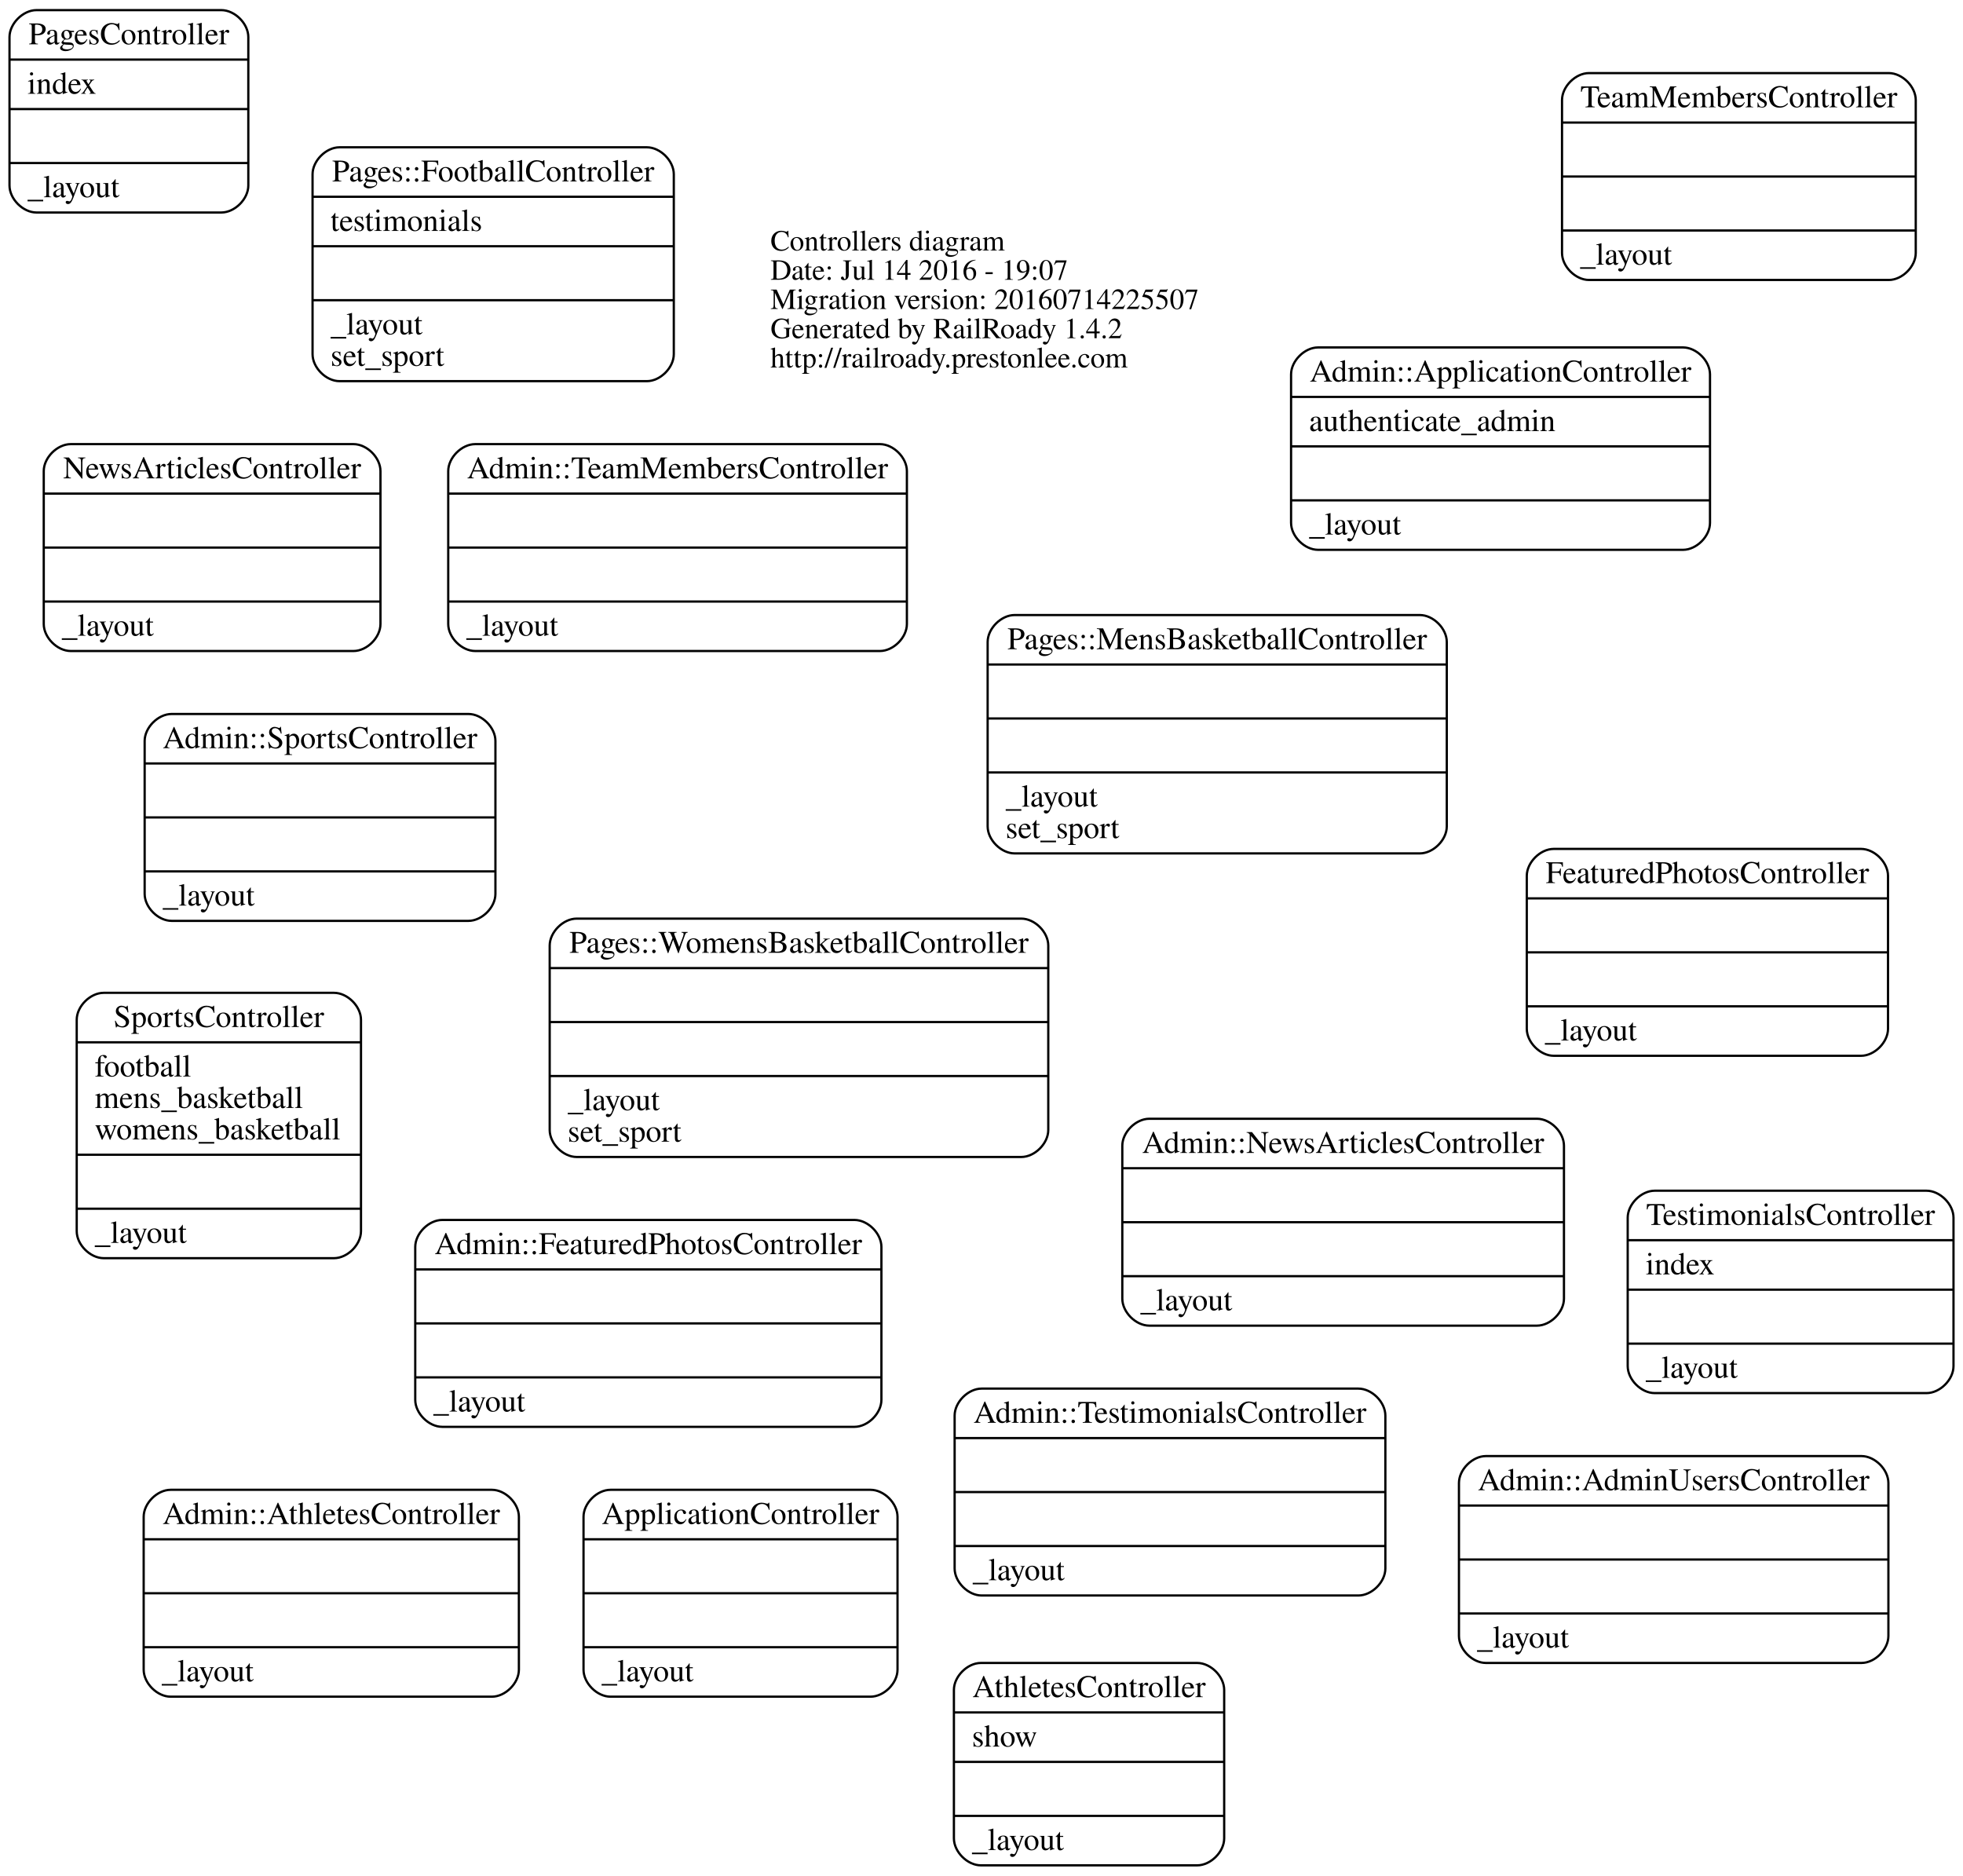
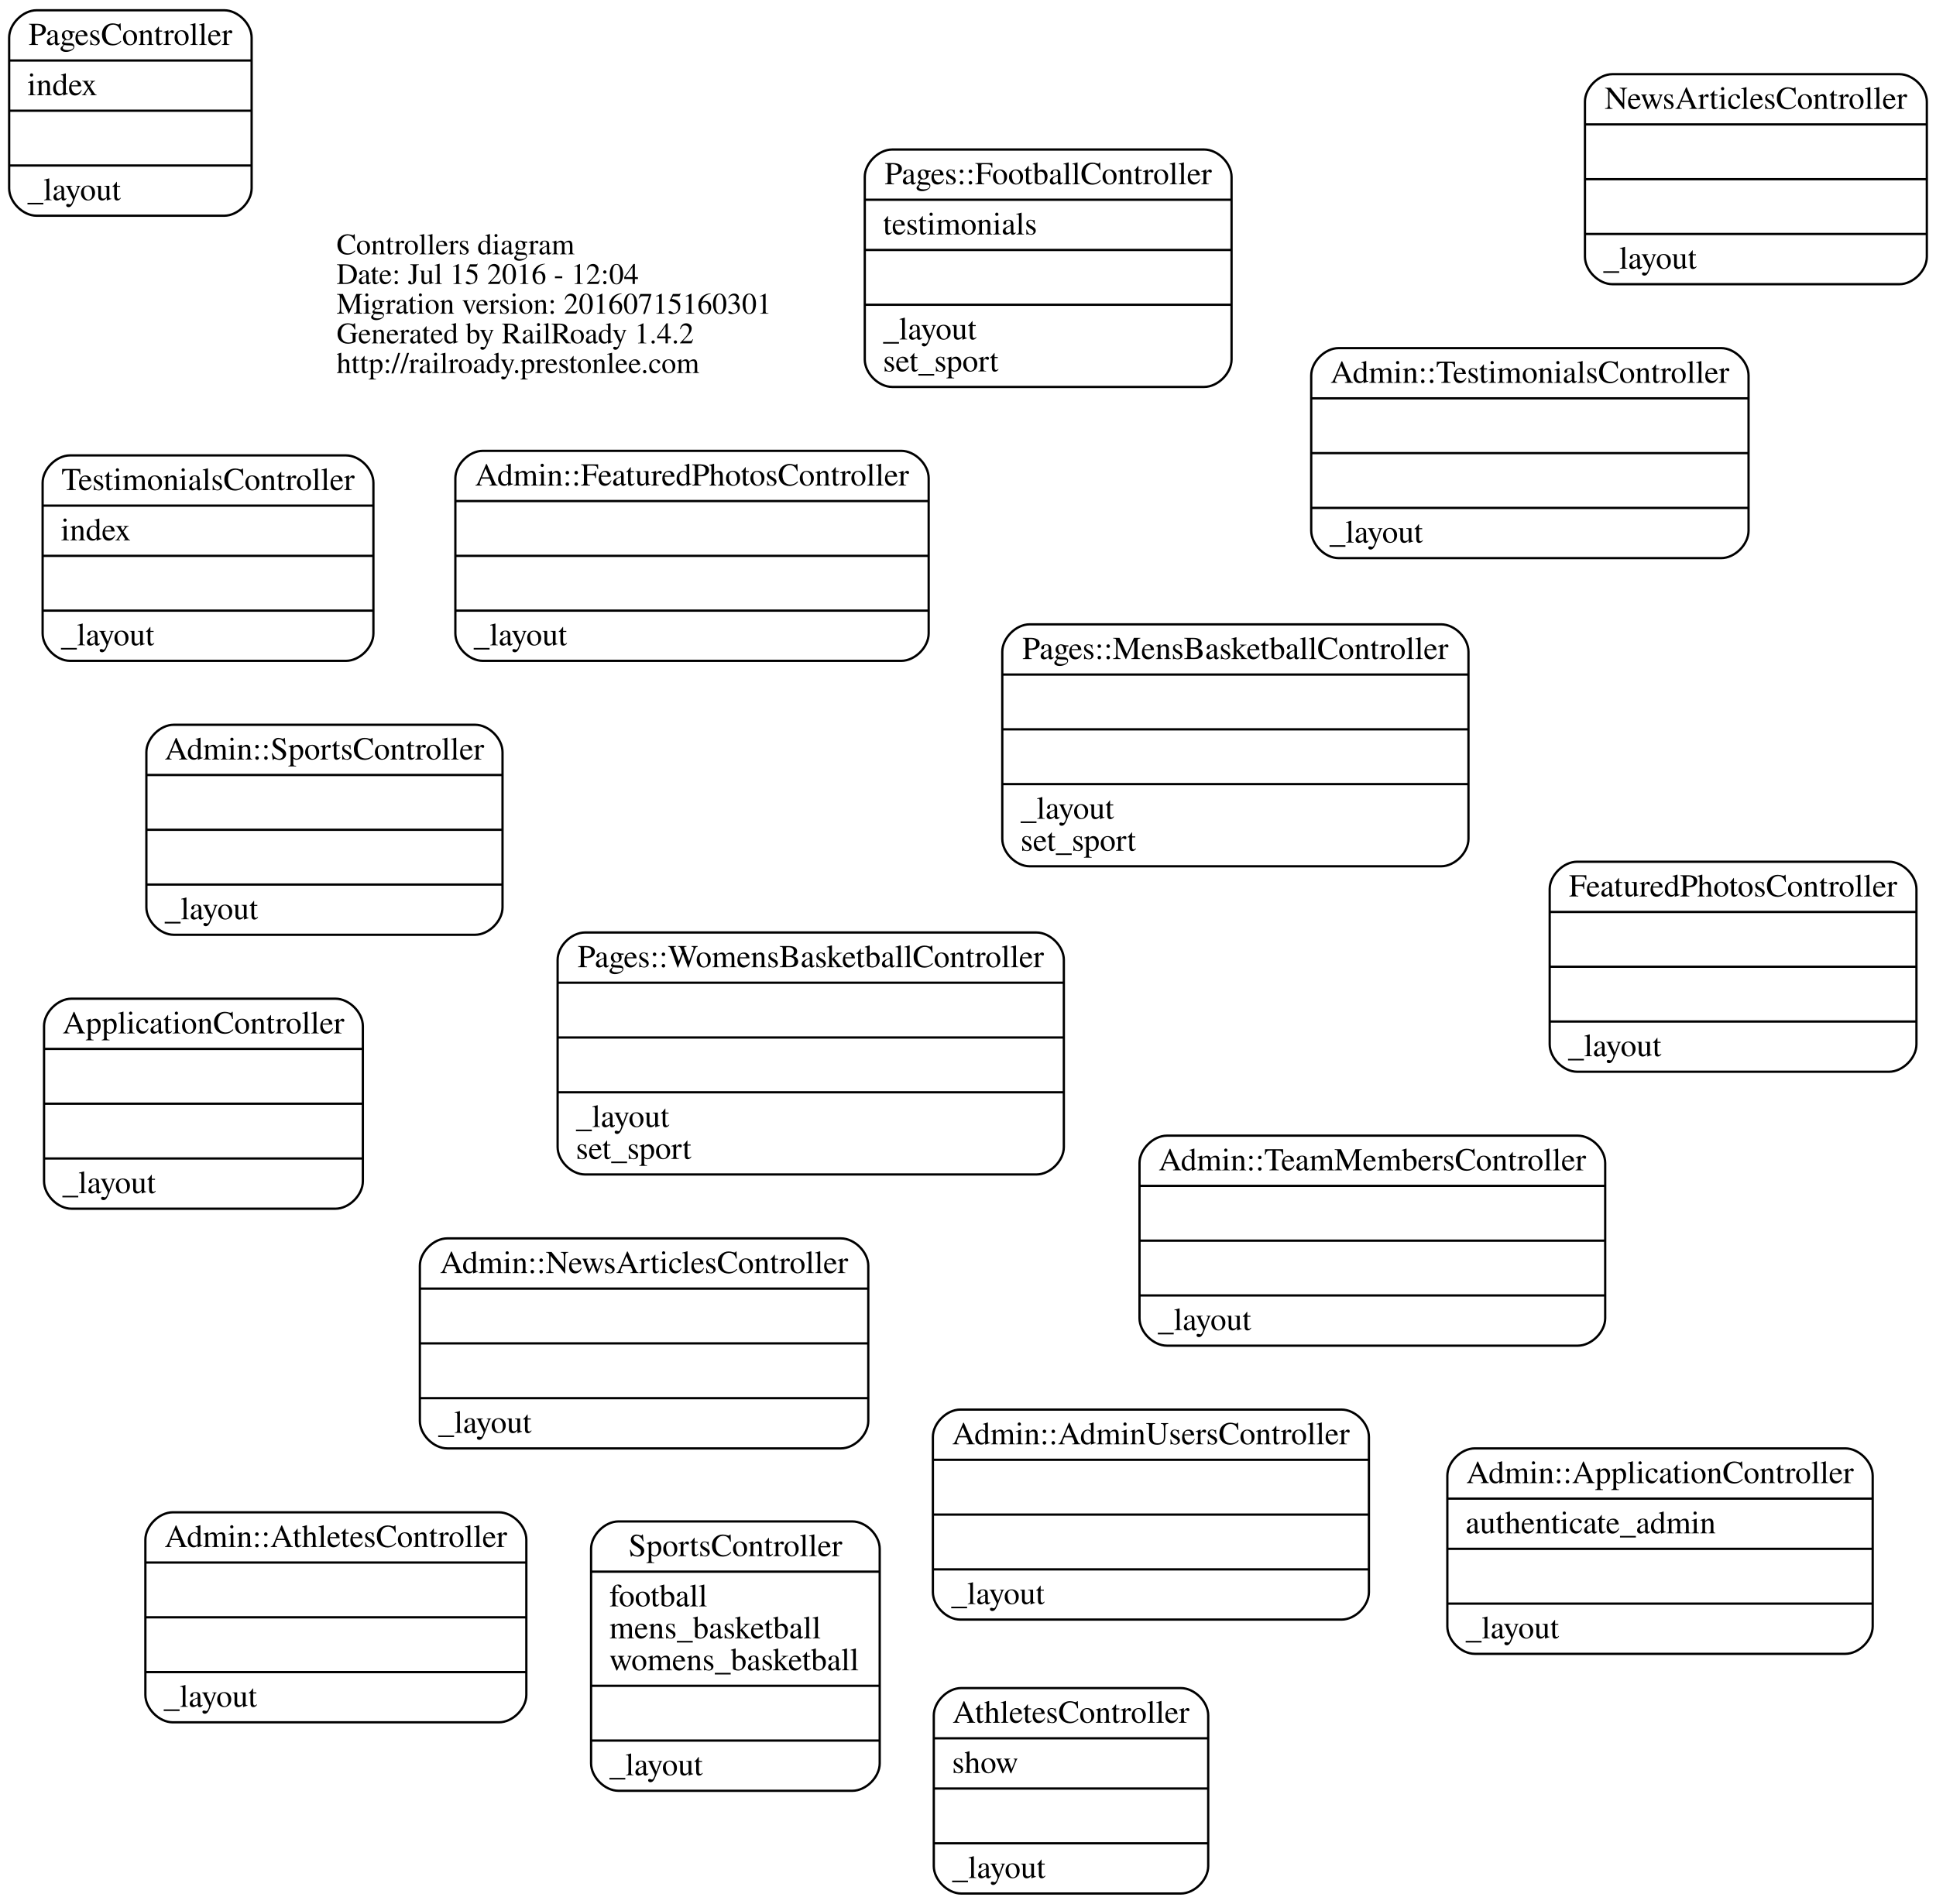
- <svg xmlns="http://www.w3.org/2000/svg" width="873pt" height="834pt" viewBox="0.00 0.00 872.55 834.00">
+ <svg xmlns="http://www.w3.org/2000/svg" width="848pt" height="834pt" viewBox="0.00 0.00 847.98 834.00">
  <g id="graph0" class="graph" transform="scale(1 1) rotate(0) translate(364.104 455.5)">
-     <polygon fill="none" stroke="none" points="-364.104,378.5 -364.104,-455.5 508.446,-455.5 508.446,378.5 -364.104,378.5" />
+     <polygon fill="none" stroke="none" points="-364.104,378.5 -364.104,-455.5 483.873,-455.5 483.873,378.5 -364.104,378.5" />
    <g id="node1" class="node">
-       <text text-anchor="start" x="-21.688" y="-344.1" font-family="Times,serif" font-size="13.00">Controllers diagram</text>
-       <text text-anchor="start" x="-21.688" y="-331.1" font-family="Times,serif" font-size="13.00">Date: Jul 14 2016 - 19:07</text>
-       <text text-anchor="start" x="-21.688" y="-318.1" font-family="Times,serif" font-size="13.00">Migration version: 20160714225507</text>
-       <text text-anchor="start" x="-21.688" y="-305.1" font-family="Times,serif" font-size="13.00">Generated by RailRoady 1.4.2</text>
-       <text text-anchor="start" x="-21.688" y="-292.1" font-family="Times,serif" font-size="13.00">http://railroady.prestonlee.com</text>
+       <text text-anchor="start" x="-216.688" y="-344.1" font-family="Times,serif" font-size="13.00">Controllers diagram</text>
+       <text text-anchor="start" x="-216.688" y="-331.1" font-family="Times,serif" font-size="13.00">Date: Jul 15 2016 - 12:04</text>
+       <text text-anchor="start" x="-216.688" y="-318.1" font-family="Times,serif" font-size="13.00">Migration version: 20160715160301</text>
+       <text text-anchor="start" x="-216.688" y="-305.1" font-family="Times,serif" font-size="13.00">Generated by RailRoady 1.4.2</text>
+       <text text-anchor="start" x="-216.688" y="-292.1" font-family="Times,serif" font-size="13.00">http://railroady.prestonlee.com</text>
    </g>
    <g id="node2" class="node">
-       <path fill="none" stroke="black" d="M296.507,284C296.507,284 463.493,284 463.493,284 469.493,284 475.493,278 475.493,272 475.493,272 475.493,204 475.493,204 475.493,198 469.493,192 463.493,192 463.493,192 296.507,192 296.507,192 290.507,192 284.507,198 284.507,204 284.507,204 284.507,272 284.507,272 284.507,278 290.507,284 296.507,284" />
-       <text text-anchor="middle" x="380" y="207.2" font-family="Times,serif" font-size="14.00">Admin::AdminUsersController</text>
-       <polyline fill="none" stroke="black" points="284.507,214 475.493,214 " />
-       <polyline fill="none" stroke="black" points="284.507,238 475.493,238 " />
-       <polyline fill="none" stroke="black" points="284.507,262 475.493,262 " />
-       <text text-anchor="start" x="292.507" y="277.2" font-family="Times,serif" font-size="14.00">_layout</text>
+       <path fill="none" stroke="black" d="M56.507,254C56.507,254 223.493,254 223.493,254 229.493,254 235.493,248 235.493,242 235.493,242 235.493,174 235.493,174 235.493,168 229.493,162 223.493,162 223.493,162 56.507,162 56.507,162 50.507,162 44.507,168 44.507,174 44.507,174 44.507,242 44.507,242 44.507,248 50.507,254 56.507,254" />
+       <text text-anchor="middle" x="140" y="177.2" font-family="Times,serif" font-size="14.00">Admin::AdminUsersController</text>
+       <polyline fill="none" stroke="black" points="44.507,184 235.493,184 " />
+       <polyline fill="none" stroke="black" points="44.507,208 235.493,208 " />
+       <polyline fill="none" stroke="black" points="44.507,232 235.493,232 " />
+       <text text-anchor="start" x="52.507" y="247.2" font-family="Times,serif" font-size="14.00">_layout</text>
    </g>
    <g id="node3" class="node">
-       <path fill="none" stroke="black" d="M221.845,-211C221.845,-211 384.155,-211 384.155,-211 390.155,-211 396.155,-217 396.155,-223 396.155,-223 396.155,-289 396.155,-289 396.155,-295 390.155,-301 384.155,-301 384.155,-301 221.845,-301 221.845,-301 215.845,-301 209.845,-295 209.845,-289 209.845,-289 209.845,-223 209.845,-223 209.845,-217 215.845,-211 221.845,-211" />
-       <text text-anchor="middle" x="303" y="-285.8" font-family="Times,serif" font-size="14.00">Admin::ApplicationController</text>
-       <polyline fill="none" stroke="black" points="209.845,-279 396.155,-279 " />
-       <text text-anchor="start" x="217.845" y="-263.8" font-family="Times,serif" font-size="14.00">authenticate_admin</text>
-       <polyline fill="none" stroke="black" points="209.845,-257 396.155,-257 " />
-       <polyline fill="none" stroke="black" points="209.845,-233 396.155,-233 " />
-       <text text-anchor="start" x="217.845" y="-217.8" font-family="Times,serif" font-size="14.00">_layout</text>
+       <path fill="none" stroke="black" d="M281.845,269C281.845,269 444.155,269 444.155,269 450.155,269 456.155,263 456.155,257 456.155,257 456.155,191 456.155,191 456.155,185 450.155,179 444.155,179 444.155,179 281.845,179 281.845,179 275.845,179 269.845,185 269.845,191 269.845,191 269.845,257 269.845,257 269.845,263 275.845,269 281.845,269" />
+       <text text-anchor="middle" x="363" y="194.2" font-family="Times,serif" font-size="14.00">Admin::ApplicationController</text>
+       <polyline fill="none" stroke="black" points="269.845,201 456.155,201 " />
+       <text text-anchor="start" x="277.845" y="216.2" font-family="Times,serif" font-size="14.00">authenticate_admin</text>
+       <polyline fill="none" stroke="black" points="269.845,223 456.155,223 " />
+       <polyline fill="none" stroke="black" points="269.845,247 456.155,247 " />
+       <text text-anchor="start" x="277.845" y="262.2" font-family="Times,serif" font-size="14.00">_layout</text>
    </g>
    <g id="node4" class="node">
      <path fill="none" stroke="black" d="M-288.435,299C-288.435,299 -145.565,299 -145.565,299 -139.565,299 -133.565,293 -133.565,287 -133.565,287 -133.565,219 -133.565,219 -133.565,213 -139.565,207 -145.565,207 -145.565,207 -288.435,207 -288.435,207 -294.435,207 -300.435,213 -300.435,219 -300.435,219 -300.435,287 -300.435,287 -300.435,293 -294.435,299 -288.435,299" />
      <text text-anchor="middle" x="-217" y="222.2" font-family="Times,serif" font-size="14.00">Admin::AthletesController</text>
      <polyline fill="none" stroke="black" points="-300.435,229 -133.565,229 " />
      <polyline fill="none" stroke="black" points="-300.435,253 -133.565,253 " />
      <polyline fill="none" stroke="black" points="-300.435,277 -133.565,277 " />
      <text text-anchor="start" x="-292.435" y="292.2" font-family="Times,serif" font-size="14.00">_layout</text>
    </g>
    <g id="node5" class="node">
-       <path fill="none" stroke="black" d="M-167.659,179C-167.659,179 15.659,179 15.659,179 21.659,179 27.659,173 27.659,167 27.659,167 27.659,99 27.659,99 27.659,93 21.659,87 15.659,87 15.659,87 -167.659,87 -167.659,87 -173.659,87 -179.659,93 -179.659,99 -179.659,99 -179.659,167 -179.659,167 -179.659,173 -173.659,179 -167.659,179" />
-       <text text-anchor="middle" x="-76" y="102.2" font-family="Times,serif" font-size="14.00">Admin::FeaturedPhotosController</text>
-       <polyline fill="none" stroke="black" points="-179.659,109 27.659,109 " />
-       <polyline fill="none" stroke="black" points="-179.659,133 27.659,133 " />
-       <polyline fill="none" stroke="black" points="-179.659,157 27.659,157 " />
-       <text text-anchor="start" x="-171.659" y="172.2" font-family="Times,serif" font-size="14.00">_layout</text>
+       <path fill="none" stroke="black" d="M-152.659,-166C-152.659,-166 30.659,-166 30.659,-166 36.659,-166 42.659,-172 42.659,-178 42.659,-178 42.659,-246 42.659,-246 42.659,-252 36.659,-258 30.659,-258 30.659,-258 -152.659,-258 -152.659,-258 -158.659,-258 -164.659,-252 -164.659,-246 -164.659,-246 -164.659,-178 -164.659,-178 -164.659,-172 -158.659,-166 -152.659,-166" />
+       <text text-anchor="middle" x="-61" y="-242.8" font-family="Times,serif" font-size="14.00">Admin::FeaturedPhotosController</text>
+       <polyline fill="none" stroke="black" points="-164.659,-236 42.659,-236 " />
+       <polyline fill="none" stroke="black" points="-164.659,-212 42.659,-212 " />
+       <polyline fill="none" stroke="black" points="-164.659,-188 42.659,-188 " />
+       <text text-anchor="start" x="-156.659" y="-172.8" font-family="Times,serif" font-size="14.00">_layout</text>
    </g>
    <g id="node6" class="node">
-       <path fill="none" stroke="black" d="M146.793,134C146.793,134 319.207,134 319.207,134 325.207,134 331.207,128 331.207,122 331.207,122 331.207,54 331.207,54 331.207,48 325.207,42 319.207,42 319.207,42 146.793,42 146.793,42 140.793,42 134.793,48 134.793,54 134.793,54 134.793,122 134.793,122 134.793,128 140.793,134 146.793,134" />
-       <text text-anchor="middle" x="233" y="57.2" font-family="Times,serif" font-size="14.00">Admin::NewsArticlesController</text>
-       <polyline fill="none" stroke="black" points="134.793,64 331.207,64 " />
-       <polyline fill="none" stroke="black" points="134.793,88 331.207,88 " />
-       <polyline fill="none" stroke="black" points="134.793,112 331.207,112 " />
-       <text text-anchor="start" x="142.793" y="127.2" font-family="Times,serif" font-size="14.00">_layout</text>
+       <path fill="none" stroke="black" d="M-168.207,179C-168.207,179 4.207,179 4.207,179 10.207,179 16.207,173 16.207,167 16.207,167 16.207,99 16.207,99 16.207,93 10.207,87 4.207,87 4.207,87 -168.207,87 -168.207,87 -174.207,87 -180.207,93 -180.207,99 -180.207,99 -180.207,167 -180.207,167 -180.207,173 -174.207,179 -168.207,179" />
+       <text text-anchor="middle" x="-82" y="102.2" font-family="Times,serif" font-size="14.00">Admin::NewsArticlesController</text>
+       <polyline fill="none" stroke="black" points="-180.207,109 16.207,109 " />
+       <polyline fill="none" stroke="black" points="-180.207,133 16.207,133 " />
+       <polyline fill="none" stroke="black" points="-180.207,157 16.207,157 " />
+       <text text-anchor="start" x="-172.207" y="172.2" font-family="Times,serif" font-size="14.00">_layout</text>
    </g>
    <g id="node7" class="node">
      <path fill="none" stroke="black" d="M-288,-46C-288,-46 -156,-46 -156,-46 -150,-46 -144,-52 -144,-58 -144,-58 -144,-126 -144,-126 -144,-132 -150,-138 -156,-138 -156,-138 -288,-138 -288,-138 -294,-138 -300,-132 -300,-126 -300,-126 -300,-58 -300,-58 -300,-52 -294,-46 -288,-46" />
      <text text-anchor="middle" x="-222" y="-122.8" font-family="Times,serif" font-size="14.00">Admin::SportsController</text>
      <polyline fill="none" stroke="black" points="-300,-116 -144,-116 " />
      <polyline fill="none" stroke="black" points="-300,-92 -144,-92 " />
      <polyline fill="none" stroke="black" points="-300,-68 -144,-68 " />
      <text text-anchor="start" x="-292" y="-52.8" font-family="Times,serif" font-size="14.00">_layout</text>
    </g>
    <g id="node8" class="node">
-       <path fill="none" stroke="black" d="M-152.991,-166C-152.991,-166 26.991,-166 26.991,-166 32.991,-166 38.991,-172 38.991,-178 38.991,-178 38.991,-246 38.991,-246 38.991,-252 32.991,-258 26.991,-258 26.991,-258 -152.991,-258 -152.991,-258 -158.991,-258 -164.991,-252 -164.991,-246 -164.991,-246 -164.991,-178 -164.991,-178 -164.991,-172 -158.991,-166 -152.991,-166" />
-       <text text-anchor="middle" x="-63" y="-242.8" font-family="Times,serif" font-size="14.00">Admin::TeamMembersController</text>
-       <polyline fill="none" stroke="black" points="-164.991,-236 38.991,-236 " />
-       <polyline fill="none" stroke="black" points="-164.991,-212 38.991,-212 " />
-       <polyline fill="none" stroke="black" points="-164.991,-188 38.991,-188 " />
-       <text text-anchor="start" x="-156.991" y="-172.8" font-family="Times,serif" font-size="14.00">_layout</text>
+       <path fill="none" stroke="black" d="M147.009,134C147.009,134 326.991,134 326.991,134 332.991,134 338.991,128 338.991,122 338.991,122 338.991,54 338.991,54 338.991,48 332.991,42 326.991,42 326.991,42 147.009,42 147.009,42 141.009,42 135.009,48 135.009,54 135.009,54 135.009,122 135.009,122 135.009,128 141.009,134 147.009,134" />
+       <text text-anchor="middle" x="237" y="57.2" font-family="Times,serif" font-size="14.00">Admin::TeamMembersController</text>
+       <polyline fill="none" stroke="black" points="135.009,64 338.991,64 " />
+       <polyline fill="none" stroke="black" points="135.009,88 338.991,88 " />
+       <polyline fill="none" stroke="black" points="135.009,112 338.991,112 " />
+       <text text-anchor="start" x="143.009" y="127.2" font-family="Times,serif" font-size="14.00">_layout</text>
    </g>
    <g id="node9" class="node">
-       <path fill="none" stroke="black" d="M72.22,254C72.22,254 239.78,254 239.78,254 245.78,254 251.78,248 251.78,242 251.78,242 251.78,174 251.78,174 251.78,168 245.78,162 239.78,162 239.78,162 72.22,162 72.22,162 66.22,162 60.22,168 60.22,174 60.22,174 60.22,242 60.22,242 60.22,248 66.22,254 72.22,254" />
-       <text text-anchor="middle" x="156" y="177.2" font-family="Times,serif" font-size="14.00">Admin::TestimonialsController</text>
-       <polyline fill="none" stroke="black" points="60.22,184 251.78,184 " />
-       <polyline fill="none" stroke="black" points="60.22,208 251.78,208 " />
-       <polyline fill="none" stroke="black" points="60.22,232 251.78,232 " />
-       <text text-anchor="start" x="68.22" y="247.2" font-family="Times,serif" font-size="14.00">_layout</text>
+       <path fill="none" stroke="black" d="M222.22,-211C222.22,-211 389.78,-211 389.78,-211 395.78,-211 401.78,-217 401.78,-223 401.78,-223 401.78,-291 401.78,-291 401.78,-297 395.78,-303 389.78,-303 389.78,-303 222.22,-303 222.22,-303 216.22,-303 210.22,-297 210.22,-291 210.22,-291 210.22,-223 210.22,-223 210.22,-217 216.22,-211 222.22,-211" />
+       <text text-anchor="middle" x="306" y="-287.8" font-family="Times,serif" font-size="14.00">Admin::TestimonialsController</text>
+       <polyline fill="none" stroke="black" points="210.22,-281 401.78,-281 " />
+       <polyline fill="none" stroke="black" points="210.22,-257 401.78,-257 " />
+       <polyline fill="none" stroke="black" points="210.22,-233 401.78,-233 " />
+       <text text-anchor="start" x="218.22" y="-217.8" font-family="Times,serif" font-size="14.00">_layout</text>
    </g>
    <g id="node10" class="node">
-       <path fill="none" stroke="black" d="M-92.821,299C-92.821,299 22.821,299 22.821,299 28.821,299 34.821,293 34.821,287 34.821,287 34.821,219 34.821,219 34.821,213 28.821,207 22.821,207 22.821,207 -92.821,207 -92.821,207 -98.821,207 -104.821,213 -104.821,219 -104.821,219 -104.821,287 -104.821,287 -104.821,293 -98.821,299 -92.821,299" />
-       <text text-anchor="middle" x="-35" y="222.2" font-family="Times,serif" font-size="14.00">ApplicationController</text>
-       <polyline fill="none" stroke="black" points="-104.821,229 34.821,229 " />
-       <polyline fill="none" stroke="black" points="-104.821,253 34.821,253 " />
-       <polyline fill="none" stroke="black" points="-104.821,277 34.821,277 " />
-       <text text-anchor="start" x="-96.821" y="292.2" font-family="Times,serif" font-size="14.00">_layout</text>
+       <path fill="none" stroke="black" d="M-332.821,74C-332.821,74 -217.179,74 -217.179,74 -211.179,74 -205.179,68 -205.179,62 -205.179,62 -205.179,-6 -205.179,-6 -205.179,-12 -211.179,-18 -217.179,-18 -217.179,-18 -332.821,-18 -332.821,-18 -338.821,-18 -344.821,-12 -344.821,-6 -344.821,-6 -344.821,62 -344.821,62 -344.821,68 -338.821,74 -332.821,74" />
+       <text text-anchor="middle" x="-275" y="-2.8" font-family="Times,serif" font-size="14.00">ApplicationController</text>
+       <polyline fill="none" stroke="black" points="-344.821,4 -205.179,4 " />
+       <polyline fill="none" stroke="black" points="-344.821,28 -205.179,28 " />
+       <polyline fill="none" stroke="black" points="-344.821,52 -205.179,52 " />
+       <text text-anchor="start" x="-336.821" y="67.2" font-family="Times,serif" font-size="14.00">_layout</text>
    </g>
    <g id="node11" class="node">
-       <path fill="none" stroke="black" d="M71.9,374C71.9,374 168.1,374 168.1,374 174.1,374 180.1,368 180.1,362 180.1,362 180.1,296 180.1,296 180.1,290 174.1,284 168.1,284 168.1,284 71.9,284 71.9,284 65.9,284 59.9,290 59.9,296 59.9,296 59.9,362 59.9,362 59.9,368 65.9,374 71.9,374" />
-       <text text-anchor="middle" x="120" y="299.2" font-family="Times,serif" font-size="14.00">AthletesController</text>
-       <polyline fill="none" stroke="black" points="59.9,306 180.1,306 " />
-       <text text-anchor="start" x="67.9" y="321.2" font-family="Times,serif" font-size="14.00">show</text>
-       <polyline fill="none" stroke="black" points="59.9,328 180.1,328 " />
-       <polyline fill="none" stroke="black" points="59.9,352 180.1,352 " />
-       <text text-anchor="start" x="67.9" y="367.2" font-family="Times,serif" font-size="14.00">_layout</text>
+       <path fill="none" stroke="black" d="M56.9,374C56.9,374 153.1,374 153.1,374 159.1,374 165.1,368 165.1,362 165.1,362 165.1,296 165.1,296 165.1,290 159.1,284 153.1,284 153.1,284 56.9,284 56.9,284 50.9,284 44.9,290 44.9,296 44.9,296 44.9,362 44.9,362 44.9,368 50.9,374 56.9,374" />
+       <text text-anchor="middle" x="105" y="299.2" font-family="Times,serif" font-size="14.00">AthletesController</text>
+       <polyline fill="none" stroke="black" points="44.9,306 165.1,306 " />
+       <text text-anchor="start" x="52.9" y="321.2" font-family="Times,serif" font-size="14.00">show</text>
+       <polyline fill="none" stroke="black" points="44.9,328 165.1,328 " />
+       <polyline fill="none" stroke="black" points="44.9,352 165.1,352 " />
+       <text text-anchor="start" x="52.9" y="367.2" font-family="Times,serif" font-size="14.00">_layout</text>
    </g>
    <g id="node12" class="node">
      <path fill="none" stroke="black" d="M326.676,14C326.676,14 463.324,14 463.324,14 469.324,14 475.324,8 475.324,2 475.324,2 475.324,-66 475.324,-66 475.324,-72 469.324,-78 463.324,-78 463.324,-78 326.676,-78 326.676,-78 320.676,-78 314.676,-72 314.676,-66 314.676,-66 314.676,2 314.676,2 314.676,8 320.676,14 326.676,14" />
      <text text-anchor="middle" x="395" y="-62.8" font-family="Times,serif" font-size="14.00">FeaturedPhotosController</text>
      <polyline fill="none" stroke="black" points="314.676,-56 475.324,-56 " />
      <polyline fill="none" stroke="black" points="314.676,-32 475.324,-32 " />
      <polyline fill="none" stroke="black" points="314.676,-8 475.324,-8 " />
      <text text-anchor="start" x="322.676" y="7.2" font-family="Times,serif" font-size="14.00">_layout</text>
    </g>
    <g id="node13" class="node">
-       <path fill="none" stroke="black" d="M-332.873,-166C-332.873,-166 -207.127,-166 -207.127,-166 -201.127,-166 -195.127,-172 -195.127,-178 -195.127,-178 -195.127,-246 -195.127,-246 -195.127,-252 -201.127,-258 -207.127,-258 -207.127,-258 -332.873,-258 -332.873,-258 -338.873,-258 -344.873,-252 -344.873,-246 -344.873,-246 -344.873,-178 -344.873,-178 -344.873,-172 -338.873,-166 -332.873,-166" />
-       <text text-anchor="middle" x="-270" y="-242.8" font-family="Times,serif" font-size="14.00">NewsArticlesController</text>
-       <polyline fill="none" stroke="black" points="-344.873,-236 -195.127,-236 " />
-       <polyline fill="none" stroke="black" points="-344.873,-212 -195.127,-212 " />
-       <polyline fill="none" stroke="black" points="-344.873,-188 -195.127,-188 " />
-       <text text-anchor="start" x="-336.873" y="-172.8" font-family="Times,serif" font-size="14.00">_layout</text>
+       <path fill="none" stroke="black" d="M342.127,-331C342.127,-331 467.873,-331 467.873,-331 473.873,-331 479.873,-337 479.873,-343 479.873,-343 479.873,-411 479.873,-411 479.873,-417 473.873,-423 467.873,-423 467.873,-423 342.127,-423 342.127,-423 336.127,-423 330.127,-417 330.127,-411 330.127,-411 330.127,-343 330.127,-343 330.127,-337 336.127,-331 342.127,-331" />
+       <text text-anchor="middle" x="405" y="-407.8" font-family="Times,serif" font-size="14.00">NewsArticlesController</text>
+       <polyline fill="none" stroke="black" points="330.127,-401 479.873,-401 " />
+       <polyline fill="none" stroke="black" points="330.127,-377 479.873,-377 " />
+       <polyline fill="none" stroke="black" points="330.127,-353 479.873,-353 " />
+       <text text-anchor="start" x="338.127" y="-337.8" font-family="Times,serif" font-size="14.00">_layout</text>
    </g>
    <g id="node14" class="node">
-       <path fill="none" stroke="black" d="M-213.328,-286C-213.328,-286 -76.672,-286 -76.672,-286 -70.672,-286 -64.672,-292 -64.672,-298 -64.672,-298 -64.672,-378 -64.672,-378 -64.672,-384 -70.672,-390 -76.672,-390 -76.672,-390 -213.328,-390 -213.328,-390 -219.328,-390 -225.328,-384 -225.328,-378 -225.328,-378 -225.328,-298 -225.328,-298 -225.328,-292 -219.328,-286 -213.328,-286" />
-       <text text-anchor="middle" x="-145" y="-374.8" font-family="Times,serif" font-size="14.00">Pages::FootballController</text>
-       <polyline fill="none" stroke="black" points="-225.328,-368 -64.672,-368 " />
-       <text text-anchor="start" x="-217.328" y="-352.8" font-family="Times,serif" font-size="14.00">testimonials</text>
-       <polyline fill="none" stroke="black" points="-225.328,-346 -64.672,-346 " />
-       <polyline fill="none" stroke="black" points="-225.328,-322 -64.672,-322 " />
-       <text text-anchor="start" x="-217.328" y="-306.8" font-family="Times,serif" font-size="14.00">_layout</text>
-       <text text-anchor="start" x="-217.328" y="-292.8" font-family="Times,serif" font-size="14.00">set_sport</text>
+       <path fill="none" stroke="black" d="M26.672,-286C26.672,-286 163.328,-286 163.328,-286 169.328,-286 175.328,-292 175.328,-298 175.328,-298 175.328,-378 175.328,-378 175.328,-384 169.328,-390 163.328,-390 163.328,-390 26.672,-390 26.672,-390 20.672,-390 14.672,-384 14.672,-378 14.672,-378 14.672,-298 14.672,-298 14.672,-292 20.672,-286 26.672,-286" />
+       <text text-anchor="middle" x="95" y="-374.8" font-family="Times,serif" font-size="14.00">Pages::FootballController</text>
+       <polyline fill="none" stroke="black" points="14.672,-368 175.328,-368 " />
+       <text text-anchor="start" x="22.672" y="-352.8" font-family="Times,serif" font-size="14.00">testimonials</text>
+       <polyline fill="none" stroke="black" points="14.672,-346 175.328,-346 " />
+       <polyline fill="none" stroke="black" points="14.672,-322 175.328,-322 " />
+       <text text-anchor="start" x="22.672" y="-306.8" font-family="Times,serif" font-size="14.00">_layout</text>
+       <text text-anchor="start" x="22.672" y="-292.8" font-family="Times,serif" font-size="14.00">set_sport</text>
    </g>
    <g id="node15" class="node">
      <path fill="none" stroke="black" d="M86.903,-76C86.903,-76 267.097,-76 267.097,-76 273.097,-76 279.097,-82 279.097,-88 279.097,-88 279.097,-170 279.097,-170 279.097,-176 273.097,-182 267.097,-182 267.097,-182 86.903,-182 86.903,-182 80.903,-182 74.903,-176 74.903,-170 74.903,-170 74.903,-88 74.903,-88 74.903,-82 80.903,-76 86.903,-76" />
      <text text-anchor="middle" x="177" y="-166.8" font-family="Times,serif" font-size="14.00">Pages::MensBasketballController</text>
      <polyline fill="none" stroke="black" points="74.903,-160 279.097,-160 " />
      <polyline fill="none" stroke="black" points="74.903,-136 279.097,-136 " />
      <polyline fill="none" stroke="black" points="74.903,-112 279.097,-112 " />
      <text text-anchor="start" x="82.903" y="-96.8" font-family="Times,serif" font-size="14.00">_layout</text>
      <text text-anchor="start" x="82.903" y="-82.8" font-family="Times,serif" font-size="14.00">set_sport</text>
    </g>
    <g id="node16" class="node">
      <path fill="none" stroke="black" d="M-107.867,59C-107.867,59 89.867,59 89.867,59 95.867,59 101.867,53 101.867,47 101.867,47 101.867,-35 101.867,-35 101.867,-41 95.867,-47 89.867,-47 89.867,-47 -107.867,-47 -107.867,-47 -113.867,-47 -119.867,-41 -119.867,-35 -119.867,-35 -119.867,47 -119.867,47 -119.867,53 -113.867,59 -107.867,59" />
      <text text-anchor="middle" x="-9" y="-31.8" font-family="Times,serif" font-size="14.00">Pages::WomensBasketballController</text>
      <polyline fill="none" stroke="black" points="-119.867,-25 101.867,-25 " />
      <polyline fill="none" stroke="black" points="-119.867,-1 101.867,-1 " />
      <polyline fill="none" stroke="black" points="-119.867,23 101.867,23 " />
      <text text-anchor="start" x="-111.867" y="38.2" font-family="Times,serif" font-size="14.00">_layout</text>
      <text text-anchor="start" x="-111.867" y="52.2" font-family="Times,serif" font-size="14.00">set_sport</text>
    </g>
    <g id="node17" class="node">
      <path fill="none" stroke="black" d="M-348.104,-361C-348.104,-361 -265.896,-361 -265.896,-361 -259.896,-361 -253.896,-367 -253.896,-373 -253.896,-373 -253.896,-439 -253.896,-439 -253.896,-445 -259.896,-451 -265.896,-451 -265.896,-451 -348.104,-451 -348.104,-451 -354.104,-451 -360.104,-445 -360.104,-439 -360.104,-439 -360.104,-373 -360.104,-373 -360.104,-367 -354.104,-361 -348.104,-361" />
      <text text-anchor="middle" x="-307" y="-435.8" font-family="Times,serif" font-size="14.00">PagesController</text>
      <polyline fill="none" stroke="black" points="-360.104,-429 -253.896,-429 " />
      <text text-anchor="start" x="-352.104" y="-413.8" font-family="Times,serif" font-size="14.00">index</text>
      <polyline fill="none" stroke="black" points="-360.104,-407 -253.896,-407 " />
      <polyline fill="none" stroke="black" points="-360.104,-383 -253.896,-383 " />
      <text text-anchor="start" x="-352.104" y="-367.8" font-family="Times,serif" font-size="14.00">_layout</text>
    </g>
    <g id="node18" class="node">
-       <path fill="none" stroke="black" d="M-318.21,104C-318.21,104 -215.79,104 -215.79,104 -209.79,104 -203.79,98 -203.79,92 -203.79,92 -203.79,-2 -203.79,-2 -203.79,-8 -209.79,-14 -215.79,-14 -215.79,-14 -318.21,-14 -318.21,-14 -324.21,-14 -330.21,-8 -330.21,-2 -330.21,-2 -330.21,92 -330.21,92 -330.21,98 -324.21,104 -318.21,104" />
-       <text text-anchor="middle" x="-267" y="1.2" font-family="Times,serif" font-size="14.00">SportsController</text>
-       <polyline fill="none" stroke="black" points="-330.21,8 -203.79,8 " />
-       <text text-anchor="start" x="-322.21" y="23.2" font-family="Times,serif" font-size="14.00">football</text>
-       <text text-anchor="start" x="-322.21" y="37.2" font-family="Times,serif" font-size="14.00">mens_basketball</text>
-       <text text-anchor="start" x="-322.21" y="51.2" font-family="Times,serif" font-size="14.00">womens_basketball</text>
-       <polyline fill="none" stroke="black" points="-330.21,58 -203.79,58 " />
-       <polyline fill="none" stroke="black" points="-330.21,82 -203.79,82 " />
-       <text text-anchor="start" x="-322.21" y="97.2" font-family="Times,serif" font-size="14.00">_layout</text>
+       <path fill="none" stroke="black" d="M-93.21,329C-93.21,329 9.21,329 9.21,329 15.21,329 21.21,323 21.21,317 21.21,317 21.21,223 21.21,223 21.21,217 15.21,211 9.21,211 9.21,211 -93.21,211 -93.21,211 -99.21,211 -105.21,217 -105.21,223 -105.21,223 -105.21,317 -105.21,317 -105.21,323 -99.21,329 -93.21,329" />
+       <text text-anchor="middle" x="-42" y="226.2" font-family="Times,serif" font-size="14.00">SportsController</text>
+       <polyline fill="none" stroke="black" points="-105.21,233 21.21,233 " />
+       <text text-anchor="start" x="-97.21" y="248.2" font-family="Times,serif" font-size="14.00">football</text>
+       <text text-anchor="start" x="-97.21" y="262.2" font-family="Times,serif" font-size="14.00">mens_basketball</text>
+       <text text-anchor="start" x="-97.21" y="276.2" font-family="Times,serif" font-size="14.00">womens_basketball</text>
+       <polyline fill="none" stroke="black" points="-105.21,283 21.21,283 " />
+       <polyline fill="none" stroke="black" points="-105.21,307 21.21,307 " />
+       <text text-anchor="start" x="-97.21" y="322.2" font-family="Times,serif" font-size="14.00">_layout</text>
    </g>
    <g id="node19" class="node">
-       <path fill="none" stroke="black" d="M342.344,-331C342.344,-331 475.656,-331 475.656,-331 481.656,-331 487.656,-337 487.656,-343 487.656,-343 487.656,-411 487.656,-411 487.656,-417 481.656,-423 475.656,-423 475.656,-423 342.344,-423 342.344,-423 336.344,-423 330.344,-417 330.344,-411 330.344,-411 330.344,-343 330.344,-343 330.344,-337 336.344,-331 342.344,-331" />
-       <text text-anchor="middle" x="409" y="-407.8" font-family="Times,serif" font-size="14.00">TeamMembersController</text>
-       <polyline fill="none" stroke="black" points="330.344,-401 487.656,-401 " />
-       <polyline fill="none" stroke="black" points="330.344,-377 487.656,-377 " />
-       <polyline fill="none" stroke="black" points="330.344,-353 487.656,-353 " />
-       <text text-anchor="start" x="338.344" y="-337.8" font-family="Times,serif" font-size="14.00">_layout</text>
-     </g>
-     <g id="node20" class="node">
-       <path fill="none" stroke="black" d="M371.554,164C371.554,164 492.446,164 492.446,164 498.446,164 504.446,158 504.446,152 504.446,152 504.446,86 504.446,86 504.446,80 498.446,74 492.446,74 492.446,74 371.554,74 371.554,74 365.554,74 359.554,80 359.554,86 359.554,86 359.554,152 359.554,152 359.554,158 365.554,164 371.554,164" />
-       <text text-anchor="middle" x="432" y="89.2" font-family="Times,serif" font-size="14.00">TestimonialsController</text>
-       <polyline fill="none" stroke="black" points="359.554,96 504.446,96 " />
-       <text text-anchor="start" x="367.554" y="111.2" font-family="Times,serif" font-size="14.00">index</text>
-       <polyline fill="none" stroke="black" points="359.554,118 504.446,118 " />
-       <polyline fill="none" stroke="black" points="359.554,142 504.446,142 " />
-       <text text-anchor="start" x="367.554" y="157.2" font-family="Times,serif" font-size="14.00">_layout</text>
+       <path fill="none" stroke="black" d="M-333.446,-166C-333.446,-166 -212.554,-166 -212.554,-166 -206.554,-166 -200.554,-172 -200.554,-178 -200.554,-178 -200.554,-244 -200.554,-244 -200.554,-250 -206.554,-256 -212.554,-256 -212.554,-256 -333.446,-256 -333.446,-256 -339.446,-256 -345.446,-250 -345.446,-244 -345.446,-244 -345.446,-178 -345.446,-178 -345.446,-172 -339.446,-166 -333.446,-166" />
+       <text text-anchor="middle" x="-273" y="-240.8" font-family="Times,serif" font-size="14.00">TestimonialsController</text>
+       <polyline fill="none" stroke="black" points="-345.446,-234 -200.554,-234 " />
+       <text text-anchor="start" x="-337.446" y="-218.8" font-family="Times,serif" font-size="14.00">index</text>
+       <polyline fill="none" stroke="black" points="-345.446,-212 -200.554,-212 " />
+       <polyline fill="none" stroke="black" points="-345.446,-188 -200.554,-188 " />
+       <text text-anchor="start" x="-337.446" y="-172.8" font-family="Times,serif" font-size="14.00">_layout</text>
    </g>
  </g>
</svg>
